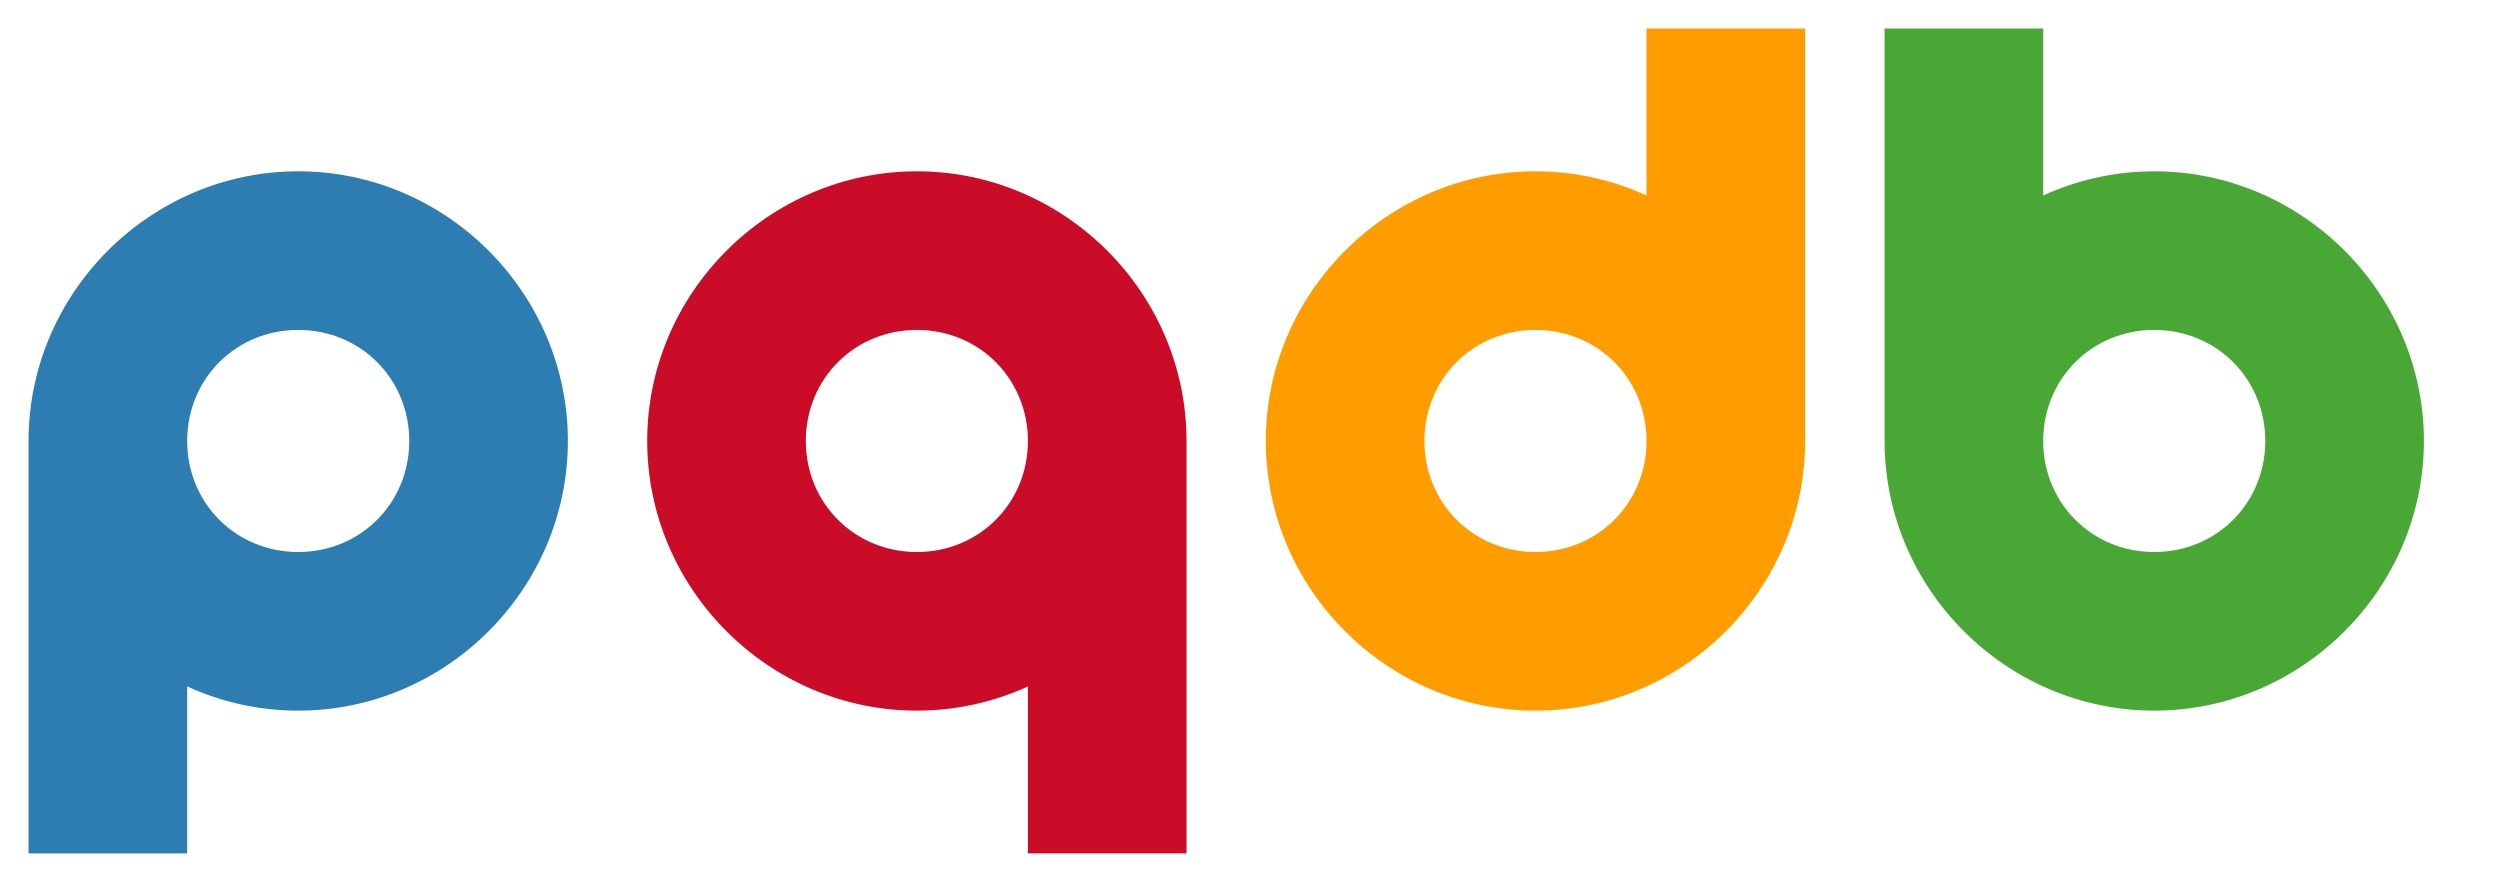
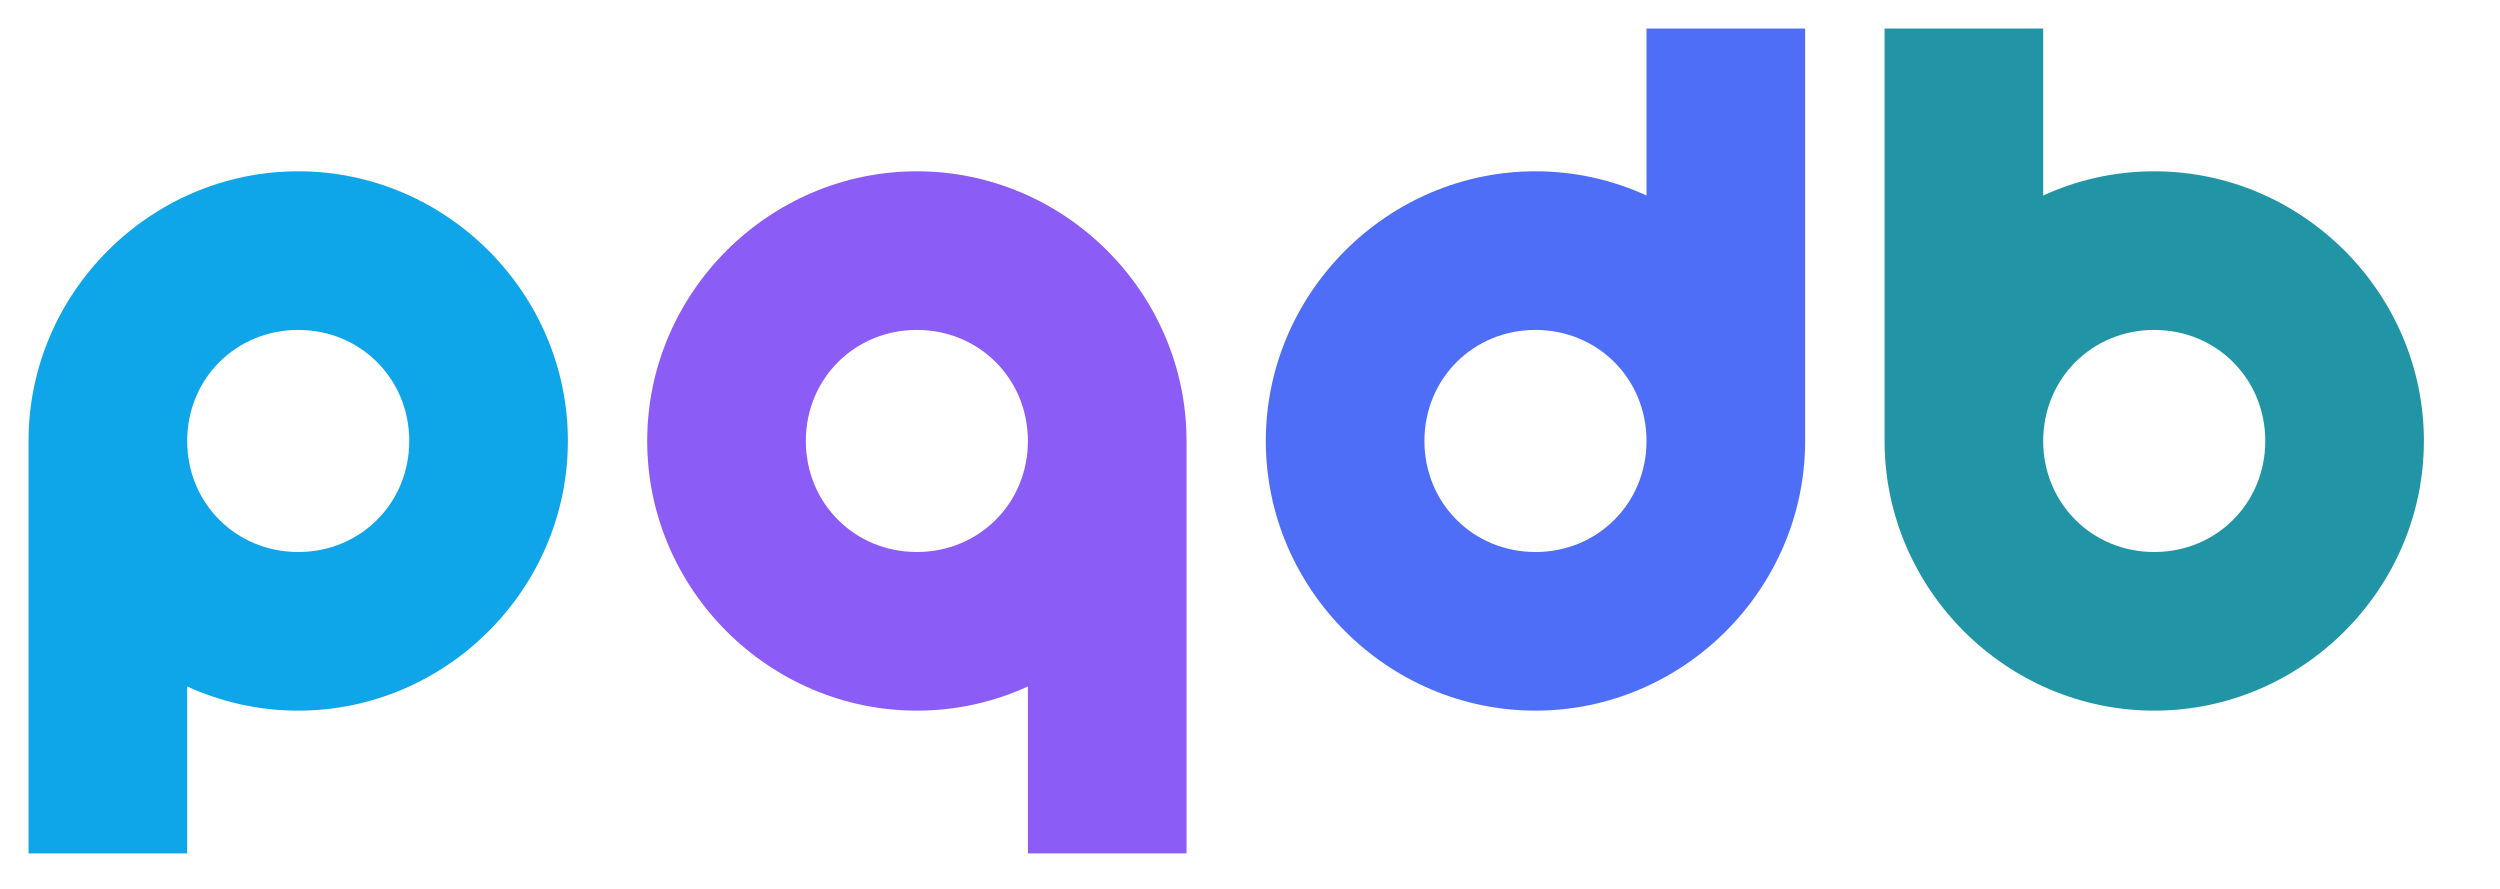
<svg xmlns="http://www.w3.org/2000/svg" viewBox="8 8 394 140" width="394" height="140">
-   <path transform="matrix(.26458 0 0 .26458 0 -200)" d="m1152.8 803.15v245.67c0 88.154 72.477 160.63 160.63 160.63 88.154 0 160.63-72.477 160.63-160.63 0-88.154-72.475-160.63-160.63-160.63-23.524 0-45.931 5.163-66.143 14.406v-99.445zm160.63 179.53c37.089 0 66.141 29.052 66.141 66.141 0 37.089-29.052 66.142-66.141 66.142-37.089 0-66.143-29.054-66.143-66.142 0-37.089 29.054-66.141 66.143-66.141z" fill="#49a835" />
-   <path transform="matrix(.26458 0 0 .26458 0 -200)" d="m1011 803.15v99.445c-20.212-9.243-42.616-14.406-66.141-14.406-88.154 0-160.63 72.475-160.63 160.63 0 88.154 72.477 160.63 160.63 160.63 88.154 0 160.63-72.477 160.63-160.63v-245.67zm-66.141 179.53c37.089 0 66.141 29.052 66.141 66.141 0 37.089-29.052 66.142-66.141 66.142-37.089 0-66.143-29.054-66.143-66.142 0-37.089 29.054-66.141 66.143-66.141z" fill="#ff9c00" />
-   <path transform="matrix(.26458 0 0 .26458 0 -200)" d="m576.38 888.19c-88.154 0-160.63 72.475-160.63 160.63 0 88.154 72.477 160.63 160.63 160.63 23.524 0 45.929-5.165 66.141-14.408v99.447h94.488v-245.67c0-88.154-72.475-160.63-160.63-160.63zm0 94.488c37.089 0 66.141 29.052 66.141 66.141 0 37.089-29.052 66.142-66.141 66.142-37.089 0-66.143-29.054-66.143-66.142 0-37.089 29.054-66.141 66.143-66.141z" fill="#cb0c29" />
-   <path transform="matrix(.26458 0 0 .26458 0 -200)" d="m207.87 888.19c-88.154 0-160.63 72.475-160.63 160.63v245.67h94.488v-99.447c20.212 9.243 42.616 14.408 66.141 14.408 88.154 0 160.63-72.477 160.63-160.63 0-88.154-72.477-160.63-160.63-160.63zm0 94.488c37.089 0 66.143 29.052 66.143 66.141 0 37.089-29.054 66.142-66.143 66.142s-66.141-29.054-66.141-66.142c0-37.089 29.052-66.141 66.141-66.141z" fill="#2d7db3" />
+   <path transform="matrix(.26458 0 0 .26458 0 -200)" d="m1152.8 803.15v245.67c0 88.154 72.477 160.63 160.63 160.63 88.154 0 160.63-72.477 160.63-160.63 0-88.154-72.475-160.63-160.63-160.63-23.524 0-45.931 5.163-66.143 14.406v-99.445zm160.63 179.53c37.089 0 66.141 29.052 66.141 66.141 0 37.089-29.052 66.142-66.141 66.142-37.089 0-66.143-29.054-66.143-66.142 0-37.089 29.054-66.141 66.143-66.141z" fill="#2195a6" />
+   <path transform="matrix(.26458 0 0 .26458 0 -200)" d="m1011 803.15v99.445c-20.212-9.243-42.616-14.406-66.141-14.406-88.154 0-160.63 72.475-160.63 160.63 0 88.154 72.477 160.63 160.63 160.63 88.154 0 160.63-72.477 160.63-160.63v-245.67zm-66.141 179.53c37.089 0 66.141 29.052 66.141 66.141 0 37.089-29.052 66.142-66.141 66.142-37.089 0-66.143-29.054-66.143-66.142 0-37.089 29.054-66.141 66.143-66.141z" fill="#4f6ef7" />
+   <path transform="matrix(.26458 0 0 .26458 0 -200)" d="m576.38 888.19c-88.154 0-160.63 72.475-160.63 160.63 0 88.154 72.477 160.63 160.63 160.63 23.524 0 45.929-5.165 66.141-14.408v99.447h94.488v-245.67c0-88.154-72.475-160.63-160.63-160.63zm0 94.488c37.089 0 66.141 29.052 66.141 66.141 0 37.089-29.052 66.142-66.141 66.142-37.089 0-66.143-29.054-66.143-66.142 0-37.089 29.054-66.141 66.143-66.141z" fill="#8b5cf6" />
+   <path transform="matrix(.26458 0 0 .26458 0 -200)" d="m207.87 888.19c-88.154 0-160.63 72.475-160.63 160.63v245.67h94.488v-99.447c20.212 9.243 42.616 14.408 66.141 14.408 88.154 0 160.63-72.477 160.63-160.63 0-88.154-72.477-160.63-160.63-160.63zm0 94.488c37.089 0 66.143 29.052 66.143 66.141 0 37.089-29.054 66.142-66.143 66.142s-66.141-29.054-66.141-66.142c0-37.089 29.052-66.141 66.141-66.141z" fill="#0ea5e9" />
</svg>
